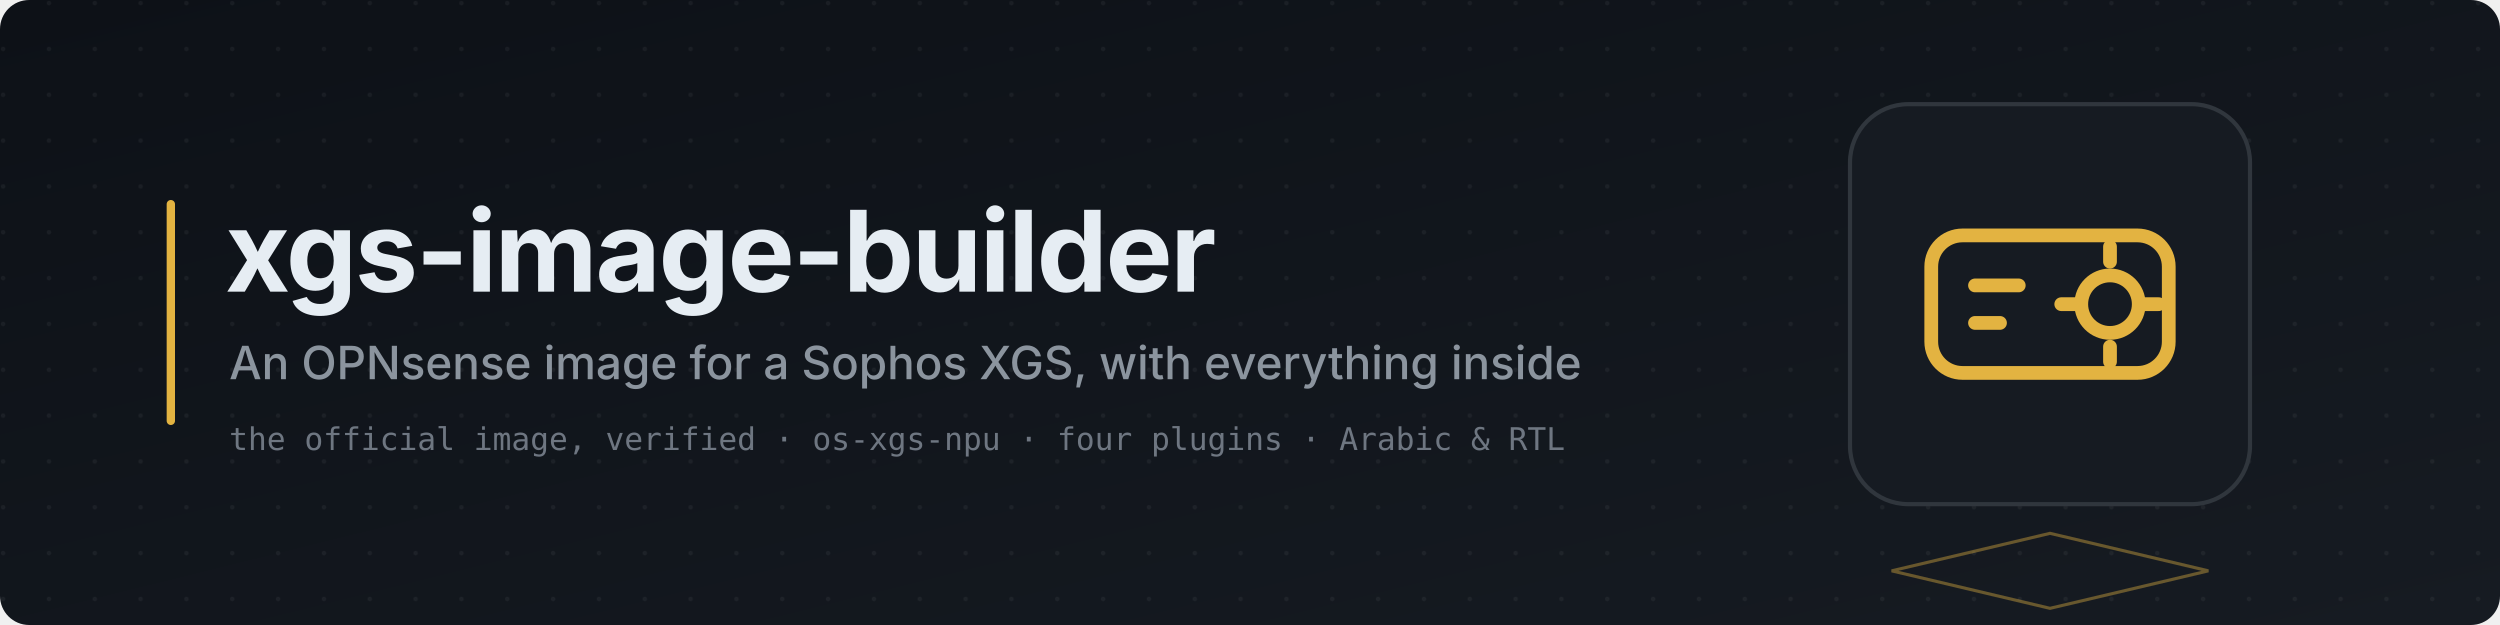
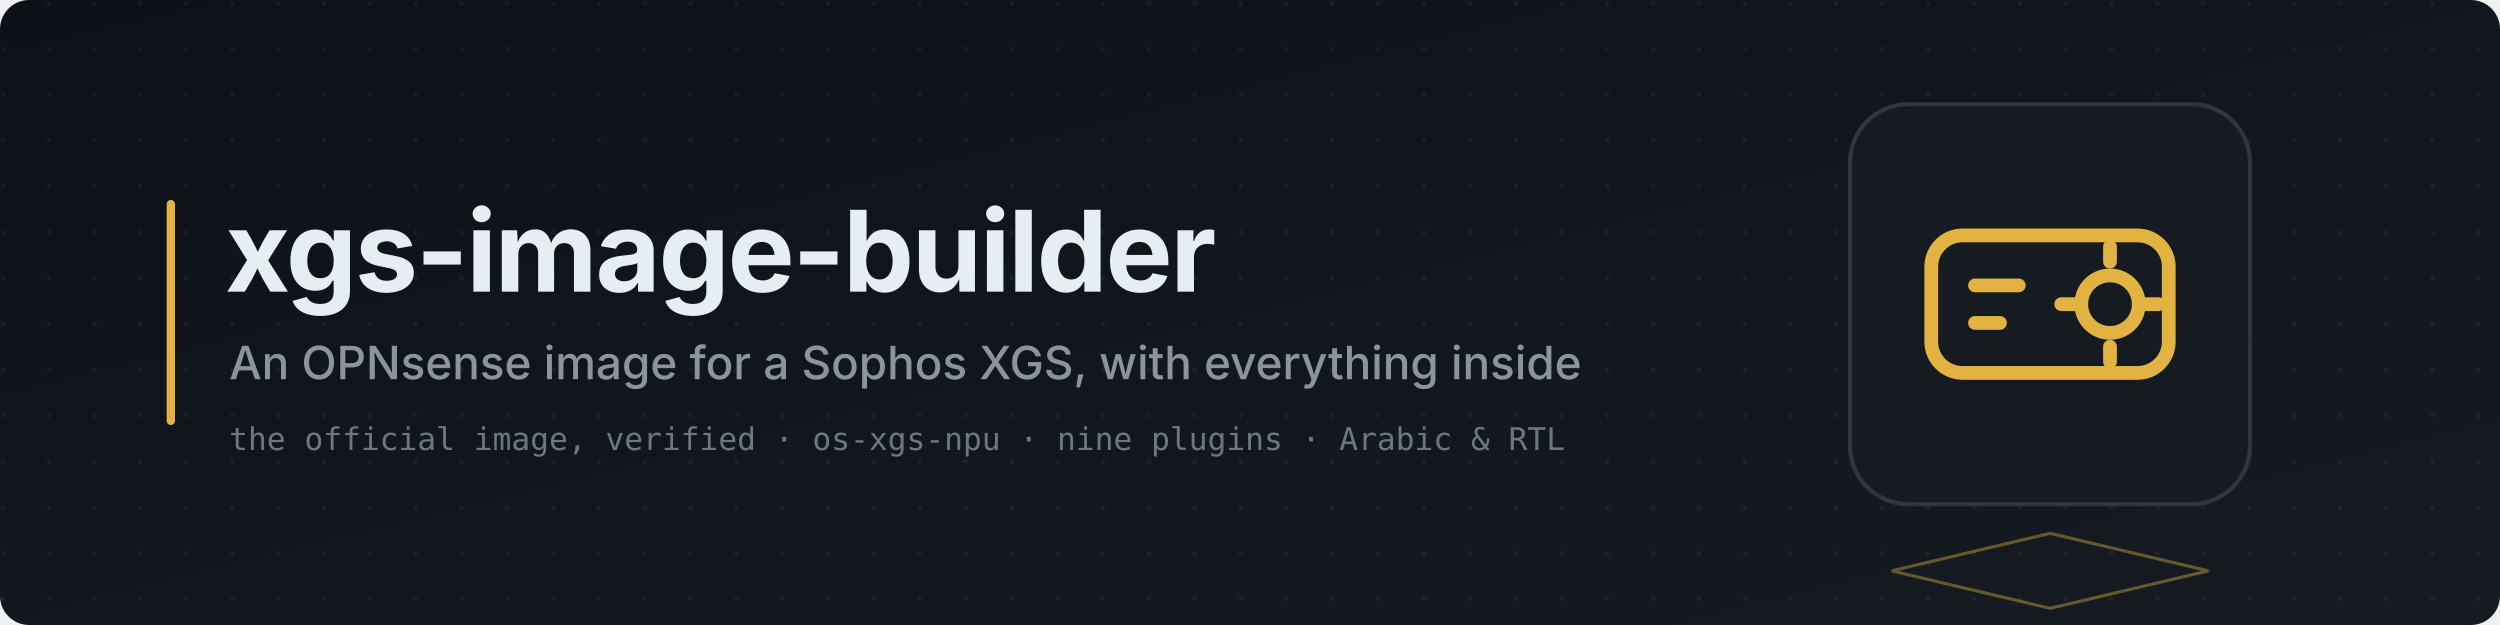
<svg xmlns="http://www.w3.org/2000/svg" viewBox="0 0 1200 300" width="1200" height="300" role="img" aria-label="xgs-image-builder - an OPNsense image for a Sophos XGS, with everything inside">
  <defs>
    <linearGradient id="bg" x1="0" y1="0" x2="1" y2="1">
      <stop offset="0%" stop-color="#0D1117" />
      <stop offset="100%" stop-color="#161B22" />
    </linearGradient>
    <pattern id="dots" width="22" height="22" patternUnits="userSpaceOnUse">
      <circle cx="1.5" cy="1.5" r="1.1" fill="#FFFFFF" opacity="0.05" />
    </pattern>
  </defs>
  <rect width="1200" height="300" rx="14" fill="url(#bg)" />
  <rect width="1200" height="300" rx="14" fill="url(#dots)" />
  <g transform="translate(888 50)">
    <rect width="192" height="192" rx="28" fill="#161B22" stroke="#30363D" stroke-width="2" />
    <g transform="translate(24 24) scale(6)" fill="none" stroke="#E3B341" stroke-width="1.1" stroke-linecap="round" stroke-linejoin="round">
      <rect x="2.5" y="6.5" width="19" height="11" rx="2.5" />
      <path d="M6 10.5h3.5M6 13.5h2" />
      <circle cx="16.8" cy="12" r="2.3" />
      <path d="M16.8 7.4v1.2M16.8 15.4v1.2M12.9 12h1.2M19.5 12h1.2" />
    </g>
  </g>
  <g fill="none" stroke="#E3B341" stroke-width="1.5">
    <path d="M984 256 L1060 274 L984 292 L908 274 Z" opacity="0.4" />
  </g>
  <rect x="80" y="96" width="4" height="108" rx="2" fill="#E3B341" />
  <text x="108" y="140" font-family="ui-sans-serif,-apple-system,Segoe UI,Inter,Helvetica,Arial,sans-serif" font-size="54" font-weight="700" fill="#E6EDF3" letter-spacing="-1">xgs-image-builder</text>
  <text x="110" y="182" font-family="ui-sans-serif,-apple-system,Segoe UI,Inter,Helvetica,Arial,sans-serif" font-size="22" font-weight="500" fill="#8B949E">An OPNsense image for a Sophos XGS, with everything inside</text>
-   <text x="110" y="216" font-family="ui-monospace,SFMono-Regular,Menlo,Consolas,monospace" font-size="15" fill="#6E7681">the official image, verified · os-xgs-npu · four plugins · Arabic &amp; RTL</text>
+   <text x="110" y="216" font-family="ui-monospace,SFMono-Regular,Menlo,Consolas,monospace" font-size="15" fill="#6E7681">the official image, verified · os-xgs-npu · nine plugins · Arabic &amp; RTL</text>
</svg>
